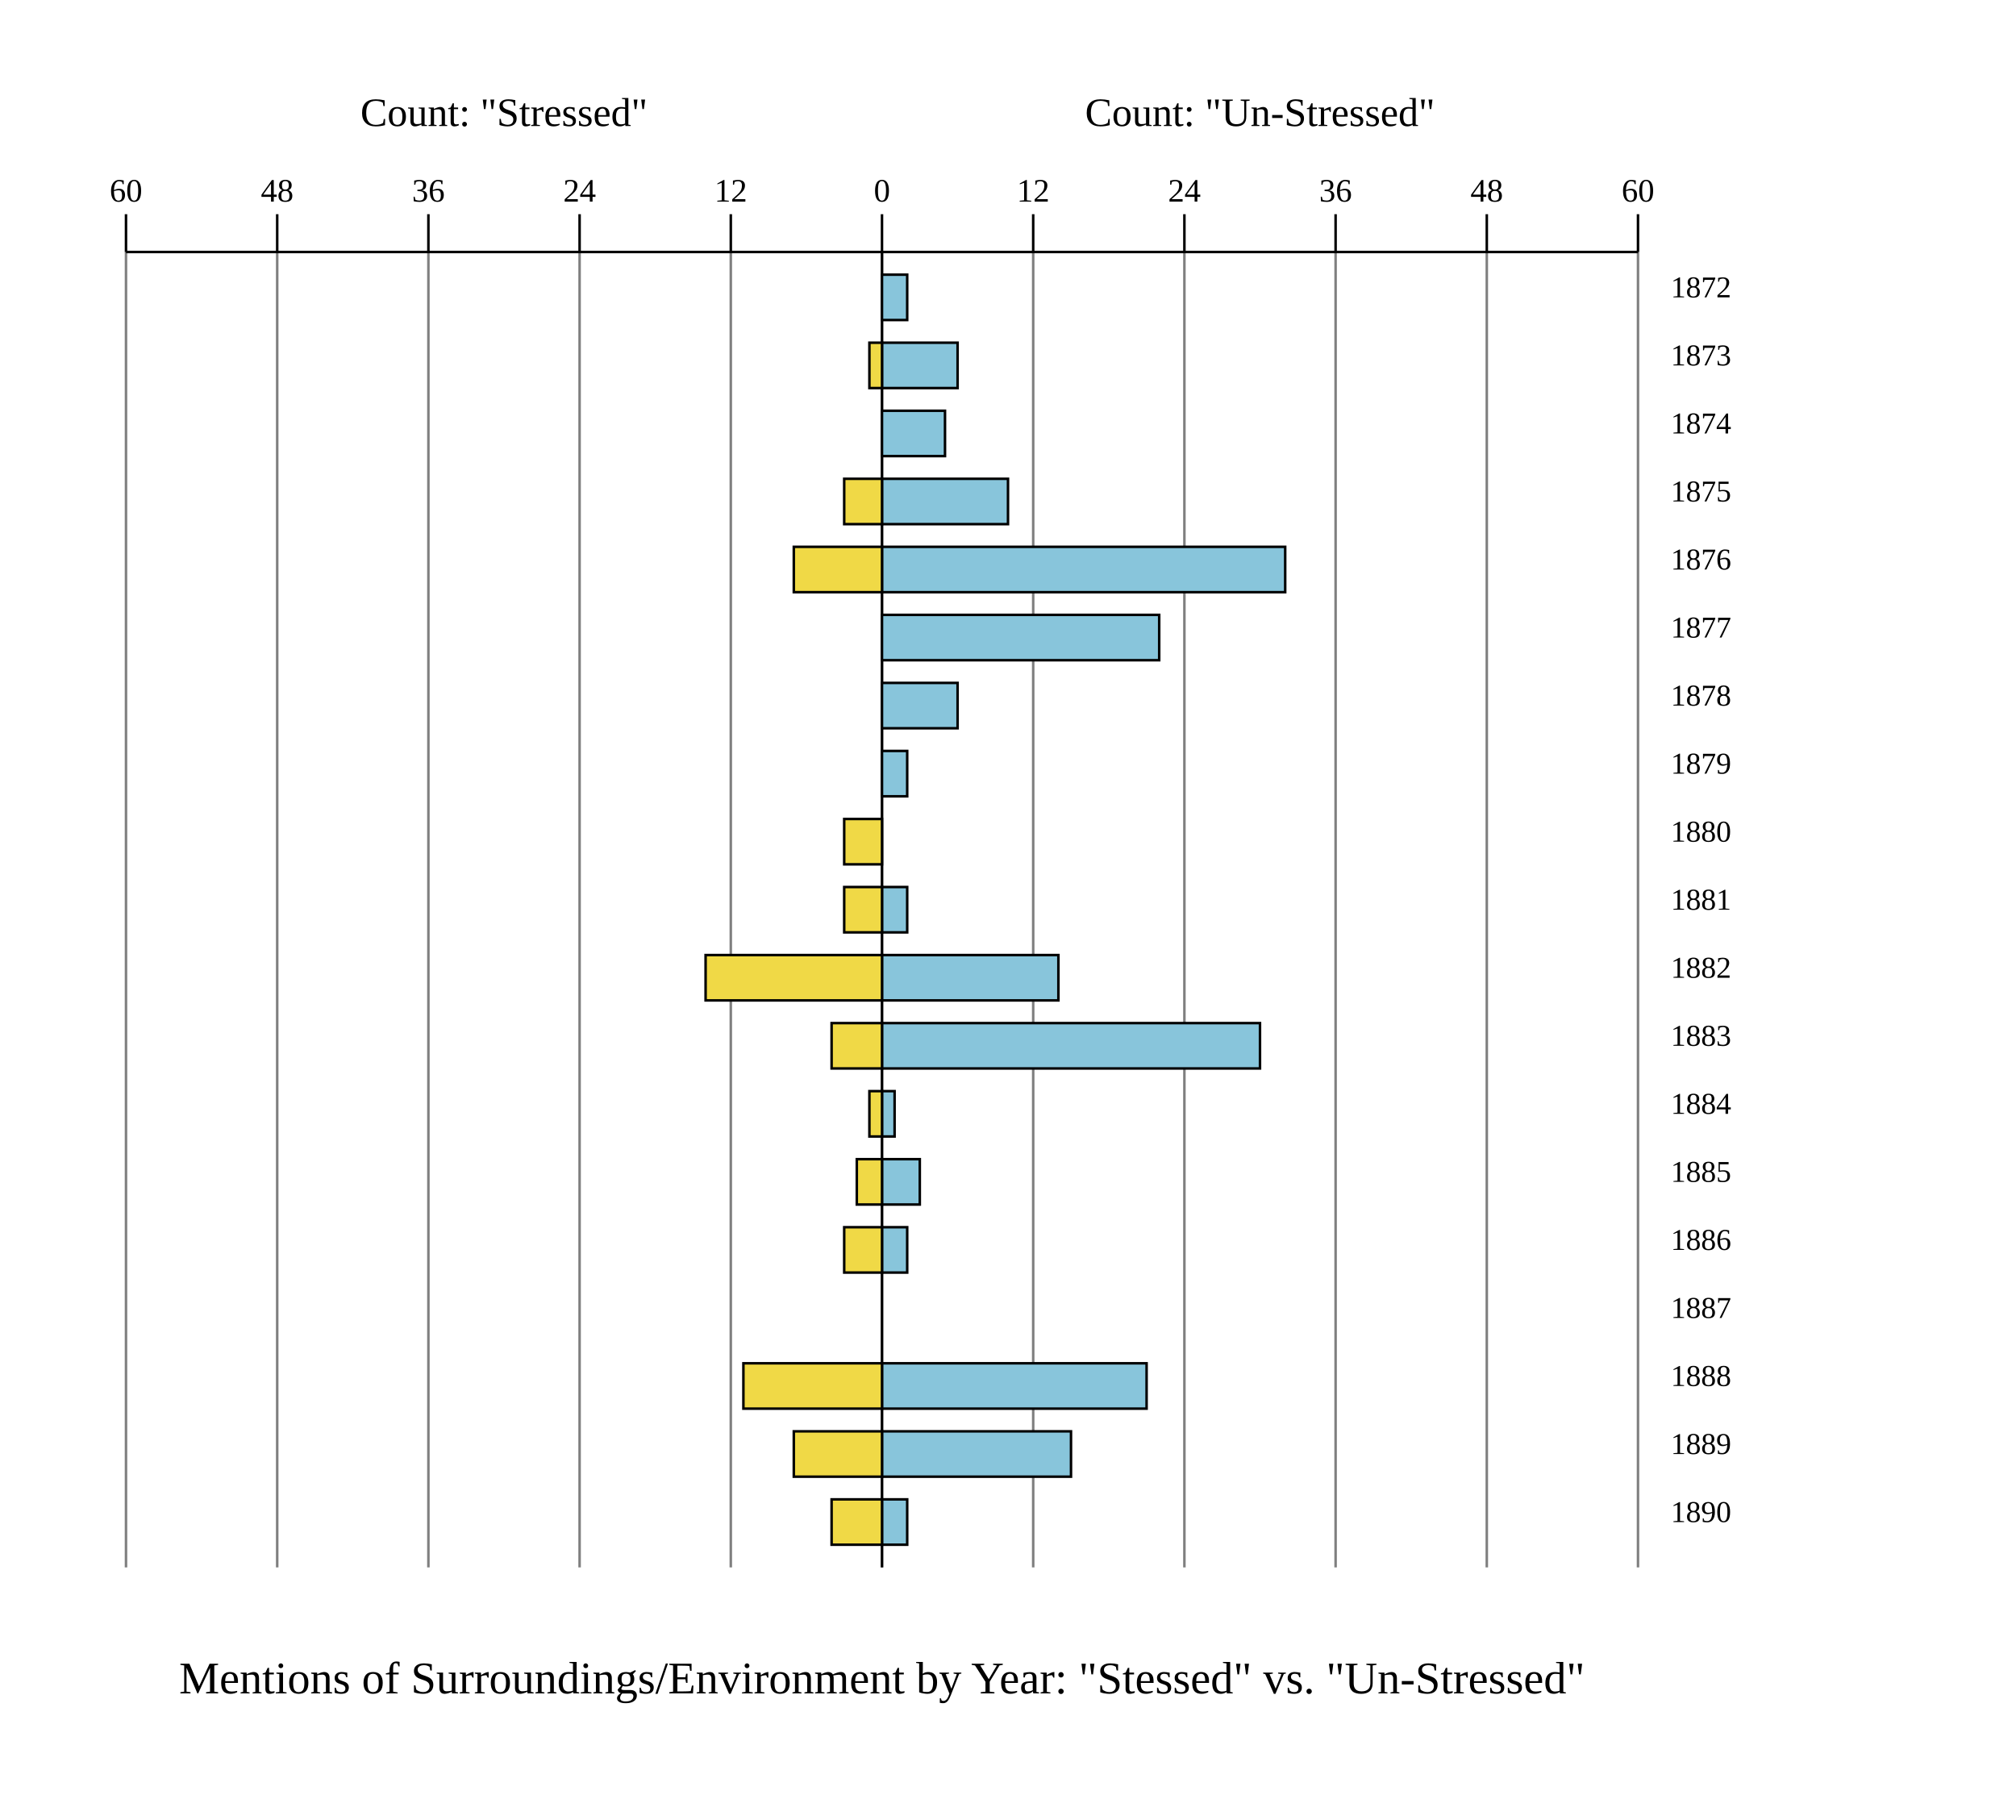
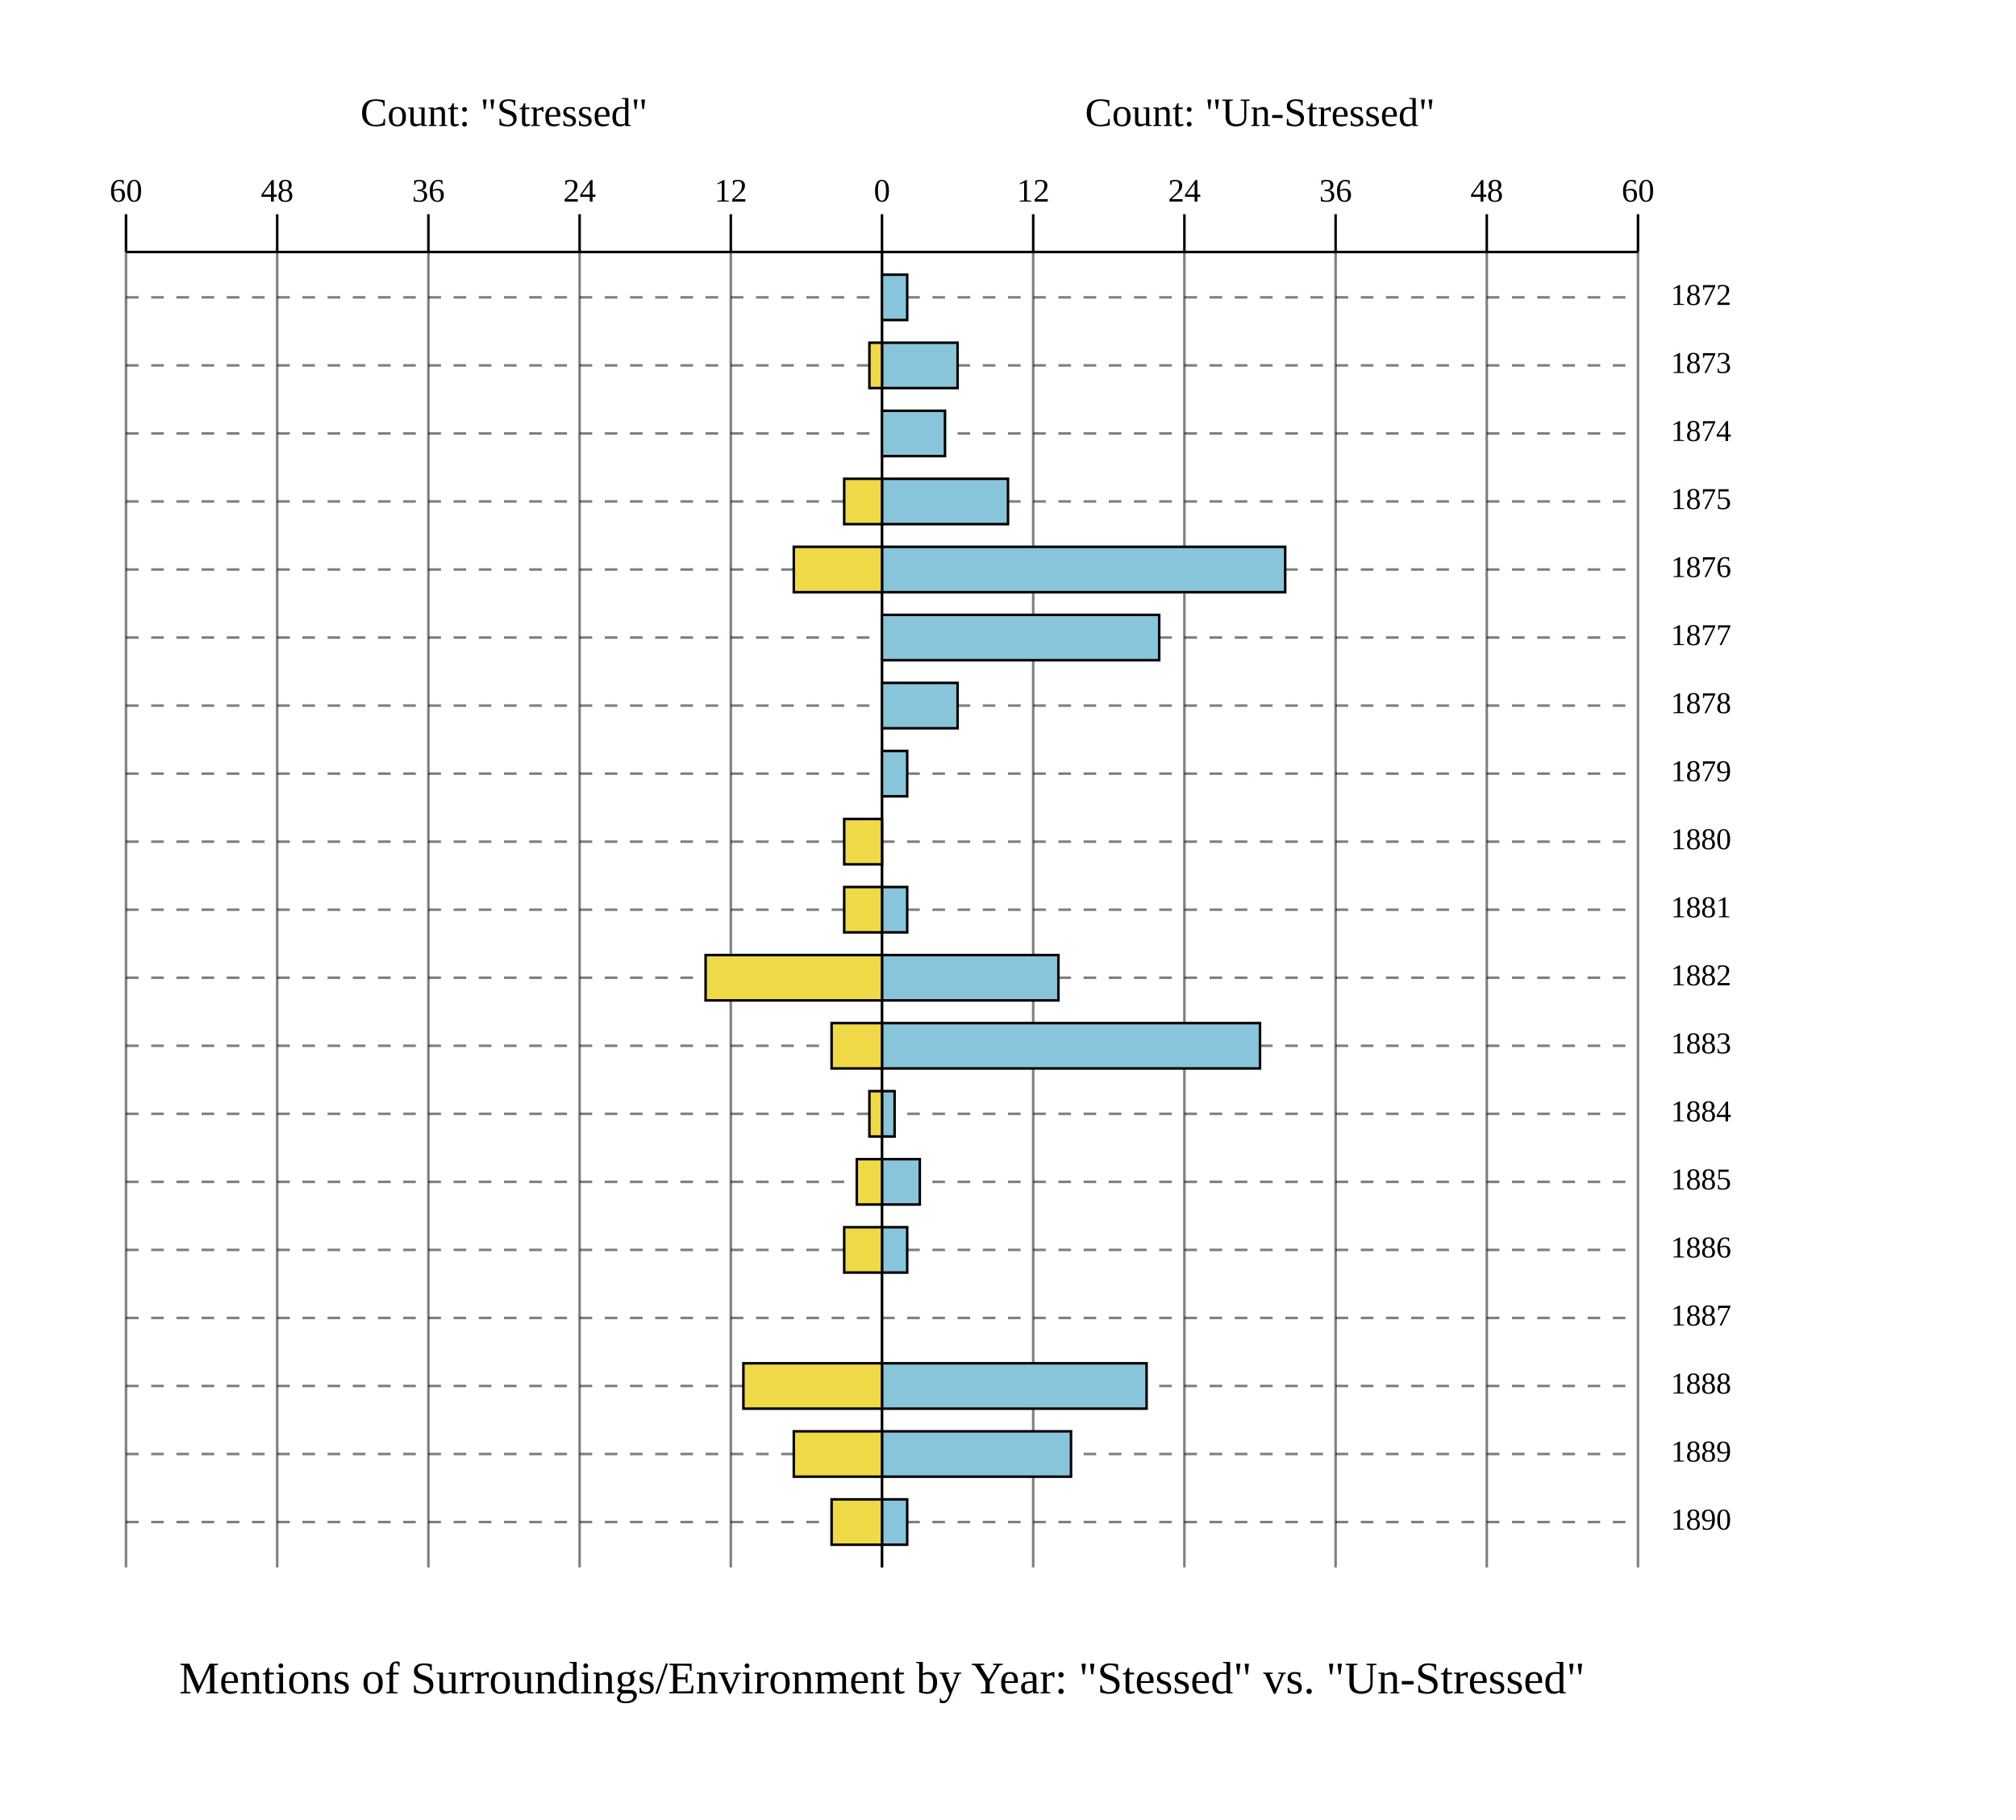
<svg xmlns="http://www.w3.org/2000/svg" height="722" width="800">
  <g transform="translate(350, 100)">
    <line x1="-300" x2="300" y1="0" y2="0" stroke="black" />
    <line x1="0" x2="0" y1="0" y2="522" stroke="black" />
    <text x="150" y="-50" font-size="16" text-anchor="middle" font-weight="300">Count: "Un-Stressed"</text>
    <text x="-150" y="-50" font-size="16" text-anchor="middle" font-weight="300">Count: "Stressed"</text>
    <text x="0" y="572" font-size="18" text-anchor="middle" font-weight="300">Mentions of Surroundings/Environment by Year: "Stessed" vs. "Un-Stressed"</text>
    <text y="-20" x="0" font-size="13" text-anchor="middle">0</text>
    <line y1="-15" y2="0" x1="0" x2="0" stroke="black" />
    <line y1="0" y2="522" x1="0" x2="0" stroke="black" opacity=".5" />
    <text y="-20" x="60" font-size="13" text-anchor="middle">12</text>
    <line y1="-15" y2="0" x1="60" x2="60" stroke="black" />
    <line y1="0" y2="522" x1="60" x2="60" stroke="black" opacity=".5" />
    <text y="-20" x="120" font-size="13" text-anchor="middle">24</text>
    <line y1="-15" y2="0" x1="120" x2="120" stroke="black" />
    <line y1="0" y2="522" x1="120" x2="120" stroke="black" opacity=".5" />
    <text y="-20" x="180" font-size="13" text-anchor="middle">36</text>
    <line y1="-15" y2="0" x1="180" x2="180" stroke="black" />
    <line y1="0" y2="522" x1="180" x2="180" stroke="black" opacity=".5" />
    <text y="-20" x="240" font-size="13" text-anchor="middle">48</text>
    <line y1="-15" y2="0" x1="240" x2="240" stroke="black" />
    <line y1="0" y2="522" x1="240" x2="240" stroke="black" opacity=".5" />
    <text y="-20" x="300" font-size="13" text-anchor="middle">60</text>
    <line y1="-15" y2="0" x1="300" x2="300" stroke="black" />
    <line y1="0" y2="522" x1="300" x2="300" stroke="black" opacity=".5" />
    <text y="-20" x="-300" font-size="13" text-anchor="middle">60</text>
    <line y1="-15" y2="0" x1="-300" x2="-300" stroke="black" />
    <line y1="0" y2="522" x1="-300" x2="-300" stroke="black" opacity=".5" />
    <text y="-20" x="-240" font-size="13" text-anchor="middle">48</text>
    <line y1="-15" y2="0" x1="-240" x2="-240" stroke="black" />
    <line y1="0" y2="522" x1="-240" x2="-240" stroke="black" opacity=".5" />
    <text y="-20" x="-180" font-size="13" text-anchor="middle">36</text>
    <line y1="-15" y2="0" x1="-180" x2="-180" stroke="black" />
    <line y1="0" y2="522" x1="-180" x2="-180" stroke="black" opacity=".5" />
    <text y="-20" x="-120" font-size="13" text-anchor="middle">24</text>
    <line y1="-15" y2="0" x1="-120" x2="-120" stroke="black" />
    <line y1="0" y2="522" x1="-120" x2="-120" stroke="black" opacity=".5" />
    <text y="-20" x="-60" font-size="13" text-anchor="middle">12</text>
    <line y1="-15" y2="0" x1="-60" x2="-60" stroke="black" />
    <line y1="0" y2="522" x1="-60" x2="-60" stroke="black" opacity=".5" />
+     <line x1="-300" x2="300" y1="18" y2="18" stroke="black" opacity=".5" stroke-dasharray="5,5" />
    <rect x="0" width="10" y="9" height="18" fill="#88c5db" stroke-width="1" stroke="black" />
-     <text x="325" y="18" text-anchor="middle" font-size="12">1872</text>
+     <text x="325" y="21" text-anchor="middle" font-size="12">1872</text>
+     <line x1="-300" x2="300" y1="45" y2="45" stroke="black" opacity=".5" stroke-dasharray="5,5" />
    <rect x="0" width="30" y="36" height="18" fill="#88c5db" stroke-width="1" stroke="black" />
-     <text x="325" y="45" text-anchor="middle" font-size="12">1873</text>
+     <text x="325" y="48" text-anchor="middle" font-size="12">1873</text>
+     <line x1="-300" x2="300" y1="72" y2="72" stroke="black" opacity=".5" stroke-dasharray="5,5" />
    <rect x="0" width="25" y="63" height="18" fill="#88c5db" stroke-width="1" stroke="black" />
-     <text x="325" y="72" text-anchor="middle" font-size="12">1874</text>
+     <text x="325" y="75" text-anchor="middle" font-size="12">1874</text>
+     <line x1="-300" x2="300" y1="99" y2="99" stroke="black" opacity=".5" stroke-dasharray="5,5" />
    <rect x="0" width="50" y="90" height="18" fill="#88c5db" stroke-width="1" stroke="black" />
-     <text x="325" y="99" text-anchor="middle" font-size="12">1875</text>
+     <text x="325" y="102" text-anchor="middle" font-size="12">1875</text>
+     <line x1="-300" x2="300" y1="126" y2="126" stroke="black" opacity=".5" stroke-dasharray="5,5" />
    <rect x="0" width="160" y="117" height="18" fill="#88c5db" stroke-width="1" stroke="black" />
-     <text x="325" y="126" text-anchor="middle" font-size="12">1876</text>
+     <text x="325" y="129" text-anchor="middle" font-size="12">1876</text>
+     <line x1="-300" x2="300" y1="153" y2="153" stroke="black" opacity=".5" stroke-dasharray="5,5" />
    <rect x="0" width="110" y="144" height="18" fill="#88c5db" stroke-width="1" stroke="black" />
-     <text x="325" y="153" text-anchor="middle" font-size="12">1877</text>
+     <text x="325" y="156" text-anchor="middle" font-size="12">1877</text>
+     <line x1="-300" x2="300" y1="180" y2="180" stroke="black" opacity=".5" stroke-dasharray="5,5" />
    <rect x="0" width="30" y="171" height="18" fill="#88c5db" stroke-width="1" stroke="black" />
-     <text x="325" y="180" text-anchor="middle" font-size="12">1878</text>
+     <text x="325" y="183" text-anchor="middle" font-size="12">1878</text>
+     <line x1="-300" x2="300" y1="207" y2="207" stroke="black" opacity=".5" stroke-dasharray="5,5" />
    <rect x="0" width="10" y="198" height="18" fill="#88c5db" stroke-width="1" stroke="black" />
-     <text x="325" y="207" text-anchor="middle" font-size="12">1879</text>
+     <text x="325" y="210" text-anchor="middle" font-size="12">1879</text>
+     <line x1="-300" x2="300" y1="234" y2="234" stroke="black" opacity=".5" stroke-dasharray="5,5" />
    <rect x="0" width="0" y="225" height="18" fill="#88c5db" stroke-width="1" stroke="black" />
-     <text x="325" y="234" text-anchor="middle" font-size="12">1880</text>
+     <text x="325" y="237" text-anchor="middle" font-size="12">1880</text>
+     <line x1="-300" x2="300" y1="261" y2="261" stroke="black" opacity=".5" stroke-dasharray="5,5" />
    <rect x="0" width="10" y="252" height="18" fill="#88c5db" stroke-width="1" stroke="black" />
-     <text x="325" y="261" text-anchor="middle" font-size="12">1881</text>
+     <text x="325" y="264" text-anchor="middle" font-size="12">1881</text>
+     <line x1="-300" x2="300" y1="288" y2="288" stroke="black" opacity=".5" stroke-dasharray="5,5" />
    <rect x="0" width="70" y="279" height="18" fill="#88c5db" stroke-width="1" stroke="black" />
-     <text x="325" y="288" text-anchor="middle" font-size="12">1882</text>
+     <text x="325" y="291" text-anchor="middle" font-size="12">1882</text>
+     <line x1="-300" x2="300" y1="315" y2="315" stroke="black" opacity=".5" stroke-dasharray="5,5" />
    <rect x="0" width="150" y="306" height="18" fill="#88c5db" stroke-width="1" stroke="black" />
-     <text x="325" y="315" text-anchor="middle" font-size="12">1883</text>
+     <text x="325" y="318" text-anchor="middle" font-size="12">1883</text>
+     <line x1="-300" x2="300" y1="342" y2="342" stroke="black" opacity=".5" stroke-dasharray="5,5" />
    <rect x="0" width="5" y="333" height="18" fill="#88c5db" stroke-width="1" stroke="black" />
-     <text x="325" y="342" text-anchor="middle" font-size="12">1884</text>
+     <text x="325" y="345" text-anchor="middle" font-size="12">1884</text>
+     <line x1="-300" x2="300" y1="369" y2="369" stroke="black" opacity=".5" stroke-dasharray="5,5" />
    <rect x="0" width="15" y="360" height="18" fill="#88c5db" stroke-width="1" stroke="black" />
-     <text x="325" y="369" text-anchor="middle" font-size="12">1885</text>
+     <text x="325" y="372" text-anchor="middle" font-size="12">1885</text>
+     <line x1="-300" x2="300" y1="396" y2="396" stroke="black" opacity=".5" stroke-dasharray="5,5" />
    <rect x="0" width="10" y="387" height="18" fill="#88c5db" stroke-width="1" stroke="black" />
-     <text x="325" y="396" text-anchor="middle" font-size="12">1886</text>
+     <text x="325" y="399" text-anchor="middle" font-size="12">1886</text>
+     <line x1="-300" x2="300" y1="423" y2="423" stroke="black" opacity=".5" stroke-dasharray="5,5" />
    <rect x="0" width="0" y="414" height="18" fill="#88c5db" stroke-width="1" stroke="black" />
-     <text x="325" y="423" text-anchor="middle" font-size="12">1887</text>
+     <text x="325" y="426" text-anchor="middle" font-size="12">1887</text>
+     <line x1="-300" x2="300" y1="450" y2="450" stroke="black" opacity=".5" stroke-dasharray="5,5" />
    <rect x="0" width="105" y="441" height="18" fill="#88c5db" stroke-width="1" stroke="black" />
-     <text x="325" y="450" text-anchor="middle" font-size="12">1888</text>
+     <text x="325" y="453" text-anchor="middle" font-size="12">1888</text>
+     <line x1="-300" x2="300" y1="477" y2="477" stroke="black" opacity=".5" stroke-dasharray="5,5" />
    <rect x="0" width="75" y="468" height="18" fill="#88c5db" stroke-width="1" stroke="black" />
-     <text x="325" y="477" text-anchor="middle" font-size="12">1889</text>
+     <text x="325" y="480" text-anchor="middle" font-size="12">1889</text>
+     <line x1="-300" x2="300" y1="504" y2="504" stroke="black" opacity=".5" stroke-dasharray="5,5" />
    <rect x="0" width="10" y="495" height="18" fill="#88c5db" stroke-width="1" stroke="black" />
-     <text x="325" y="504" text-anchor="middle" font-size="12">1890</text>
+     <text x="325" y="507" text-anchor="middle" font-size="12">1890</text>
    <rect x="-0" width="0" y="9" height="18" fill="#f0d946" stroke-width="1" stroke="black" />
    <rect x="-5" width="5" y="36" height="18" fill="#f0d946" stroke-width="1" stroke="black" />
    <rect x="-0" width="0" y="63" height="18" fill="#f0d946" stroke-width="1" stroke="black" />
    <rect x="-15" width="15" y="90" height="18" fill="#f0d946" stroke-width="1" stroke="black" />
    <rect x="-35" width="35" y="117" height="18" fill="#f0d946" stroke-width="1" stroke="black" />
    <rect x="-0" width="0" y="144" height="18" fill="#f0d946" stroke-width="1" stroke="black" />
    <rect x="-0" width="0" y="171" height="18" fill="#f0d946" stroke-width="1" stroke="black" />
    <rect x="-0" width="0" y="198" height="18" fill="#f0d946" stroke-width="1" stroke="black" />
    <rect x="-15" width="15" y="225" height="18" fill="#f0d946" stroke-width="1" stroke="black" />
    <rect x="-15" width="15" y="252" height="18" fill="#f0d946" stroke-width="1" stroke="black" />
    <rect x="-70" width="70" y="279" height="18" fill="#f0d946" stroke-width="1" stroke="black" />
    <rect x="-20" width="20" y="306" height="18" fill="#f0d946" stroke-width="1" stroke="black" />
    <rect x="-5" width="5" y="333" height="18" fill="#f0d946" stroke-width="1" stroke="black" />
    <rect x="-10" width="10" y="360" height="18" fill="#f0d946" stroke-width="1" stroke="black" />
    <rect x="-15" width="15" y="387" height="18" fill="#f0d946" stroke-width="1" stroke="black" />
    <rect x="-0" width="0" y="414" height="18" fill="#f0d946" stroke-width="1" stroke="black" />
    <rect x="-55" width="55" y="441" height="18" fill="#f0d946" stroke-width="1" stroke="black" />
    <rect x="-35" width="35" y="468" height="18" fill="#f0d946" stroke-width="1" stroke="black" />
    <rect x="-20" width="20" y="495" height="18" fill="#f0d946" stroke-width="1" stroke="black" />
  </g>
</svg>
